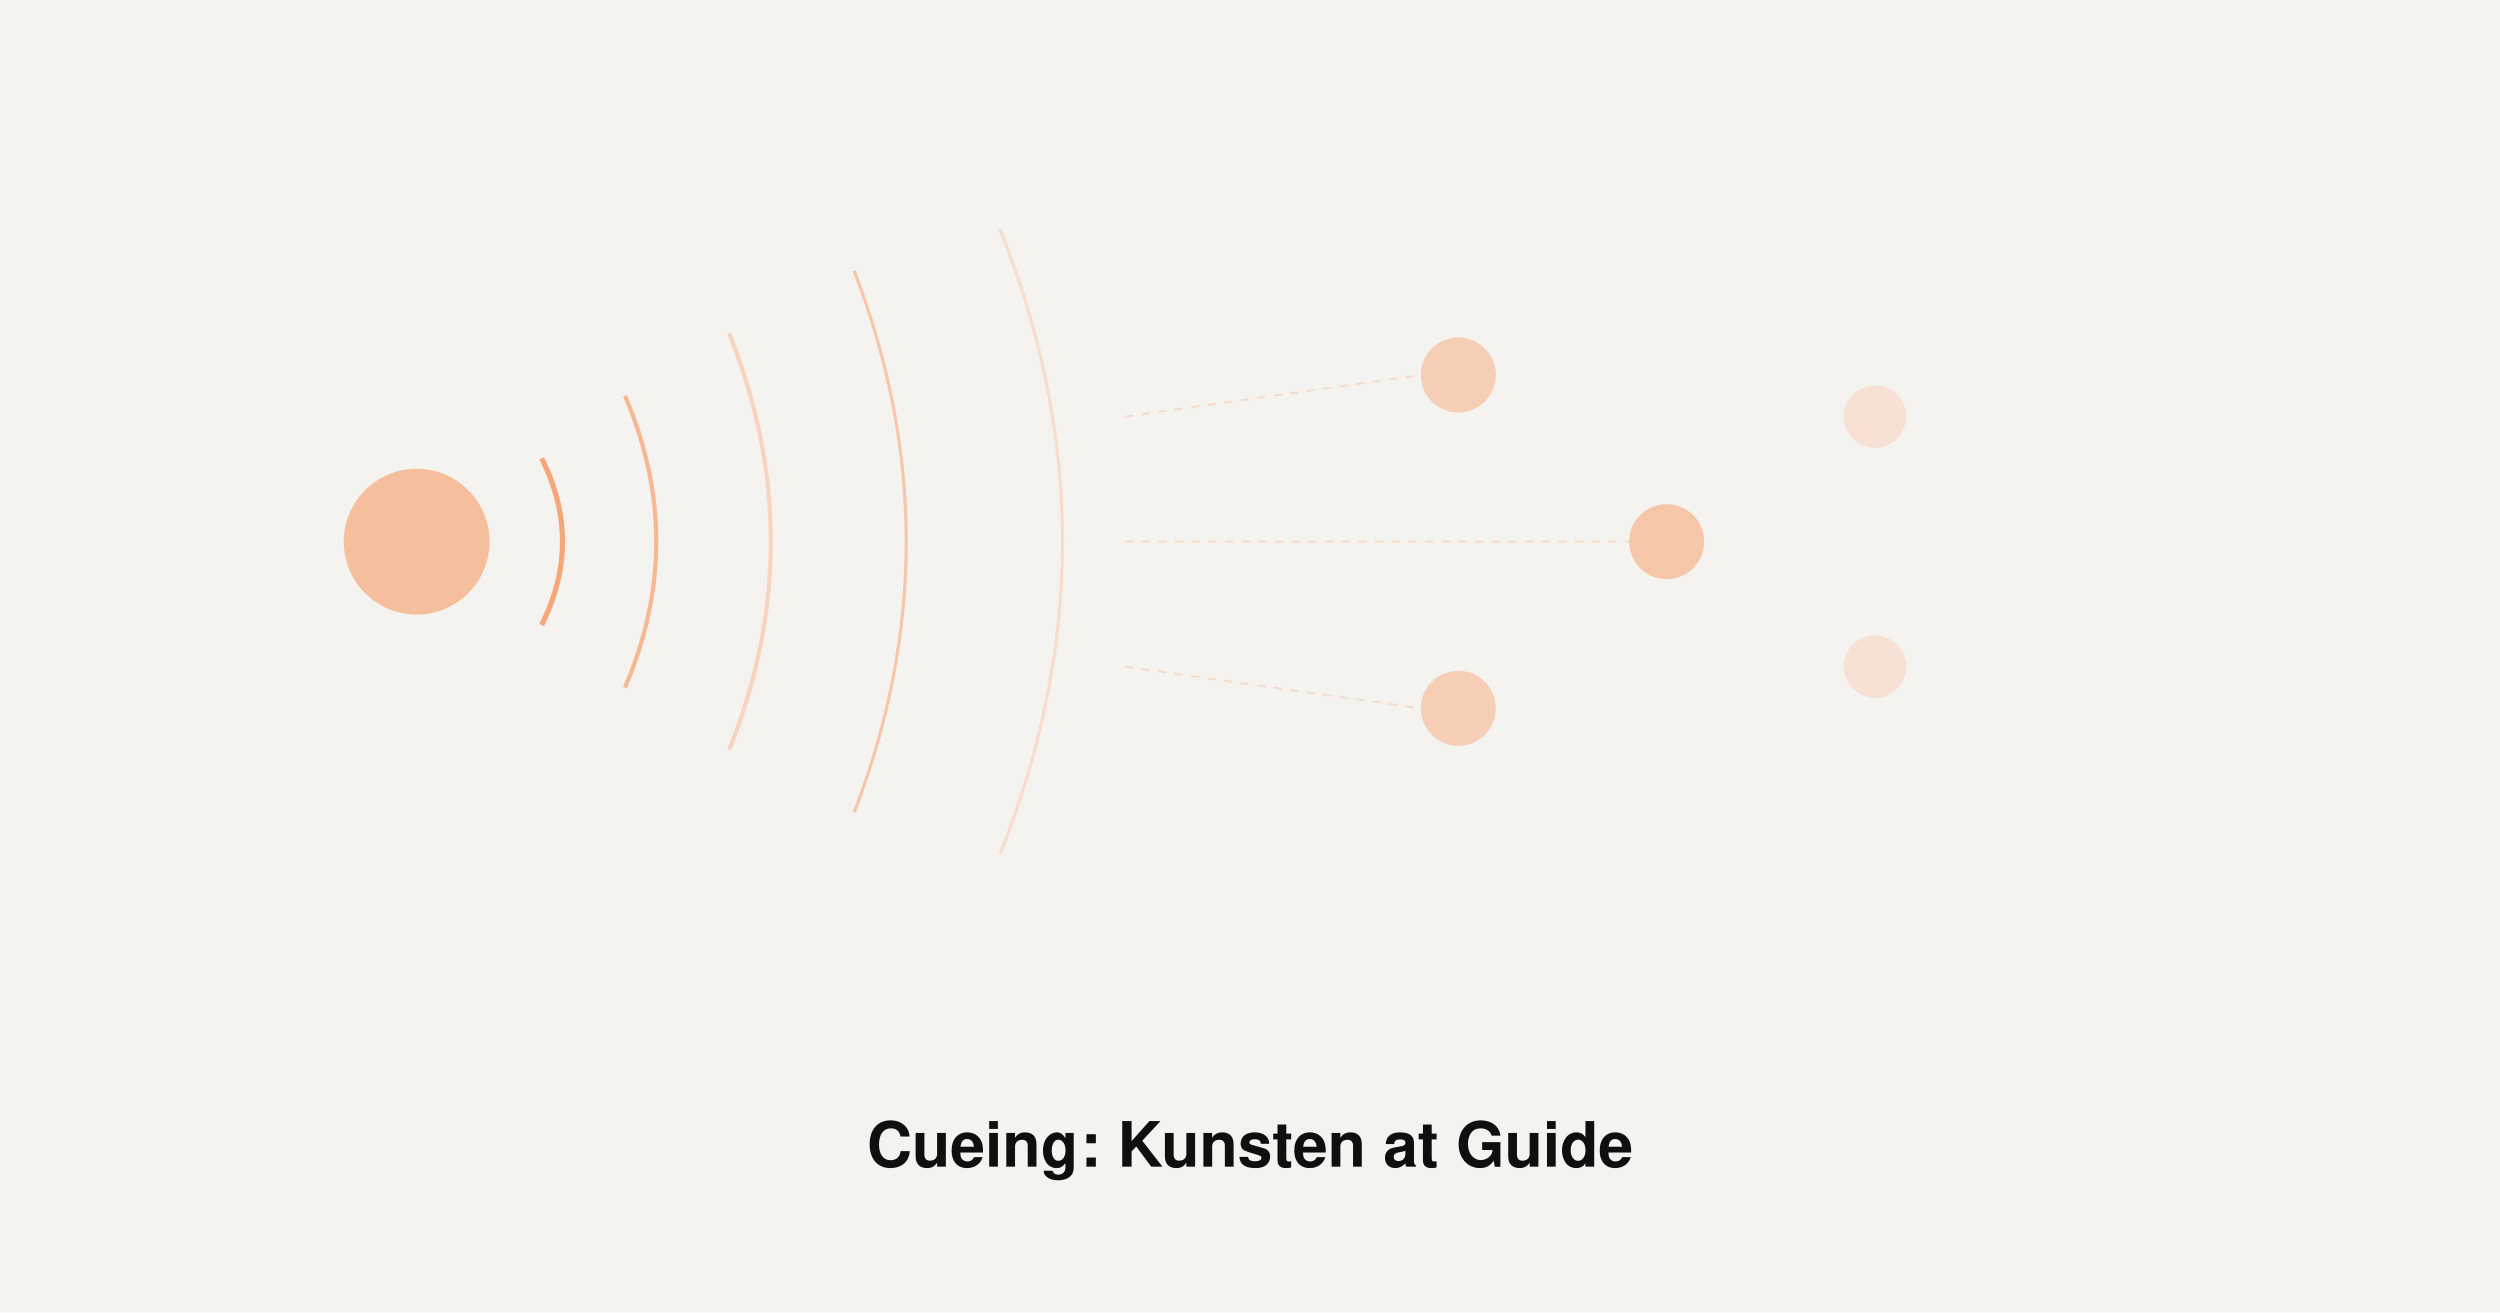
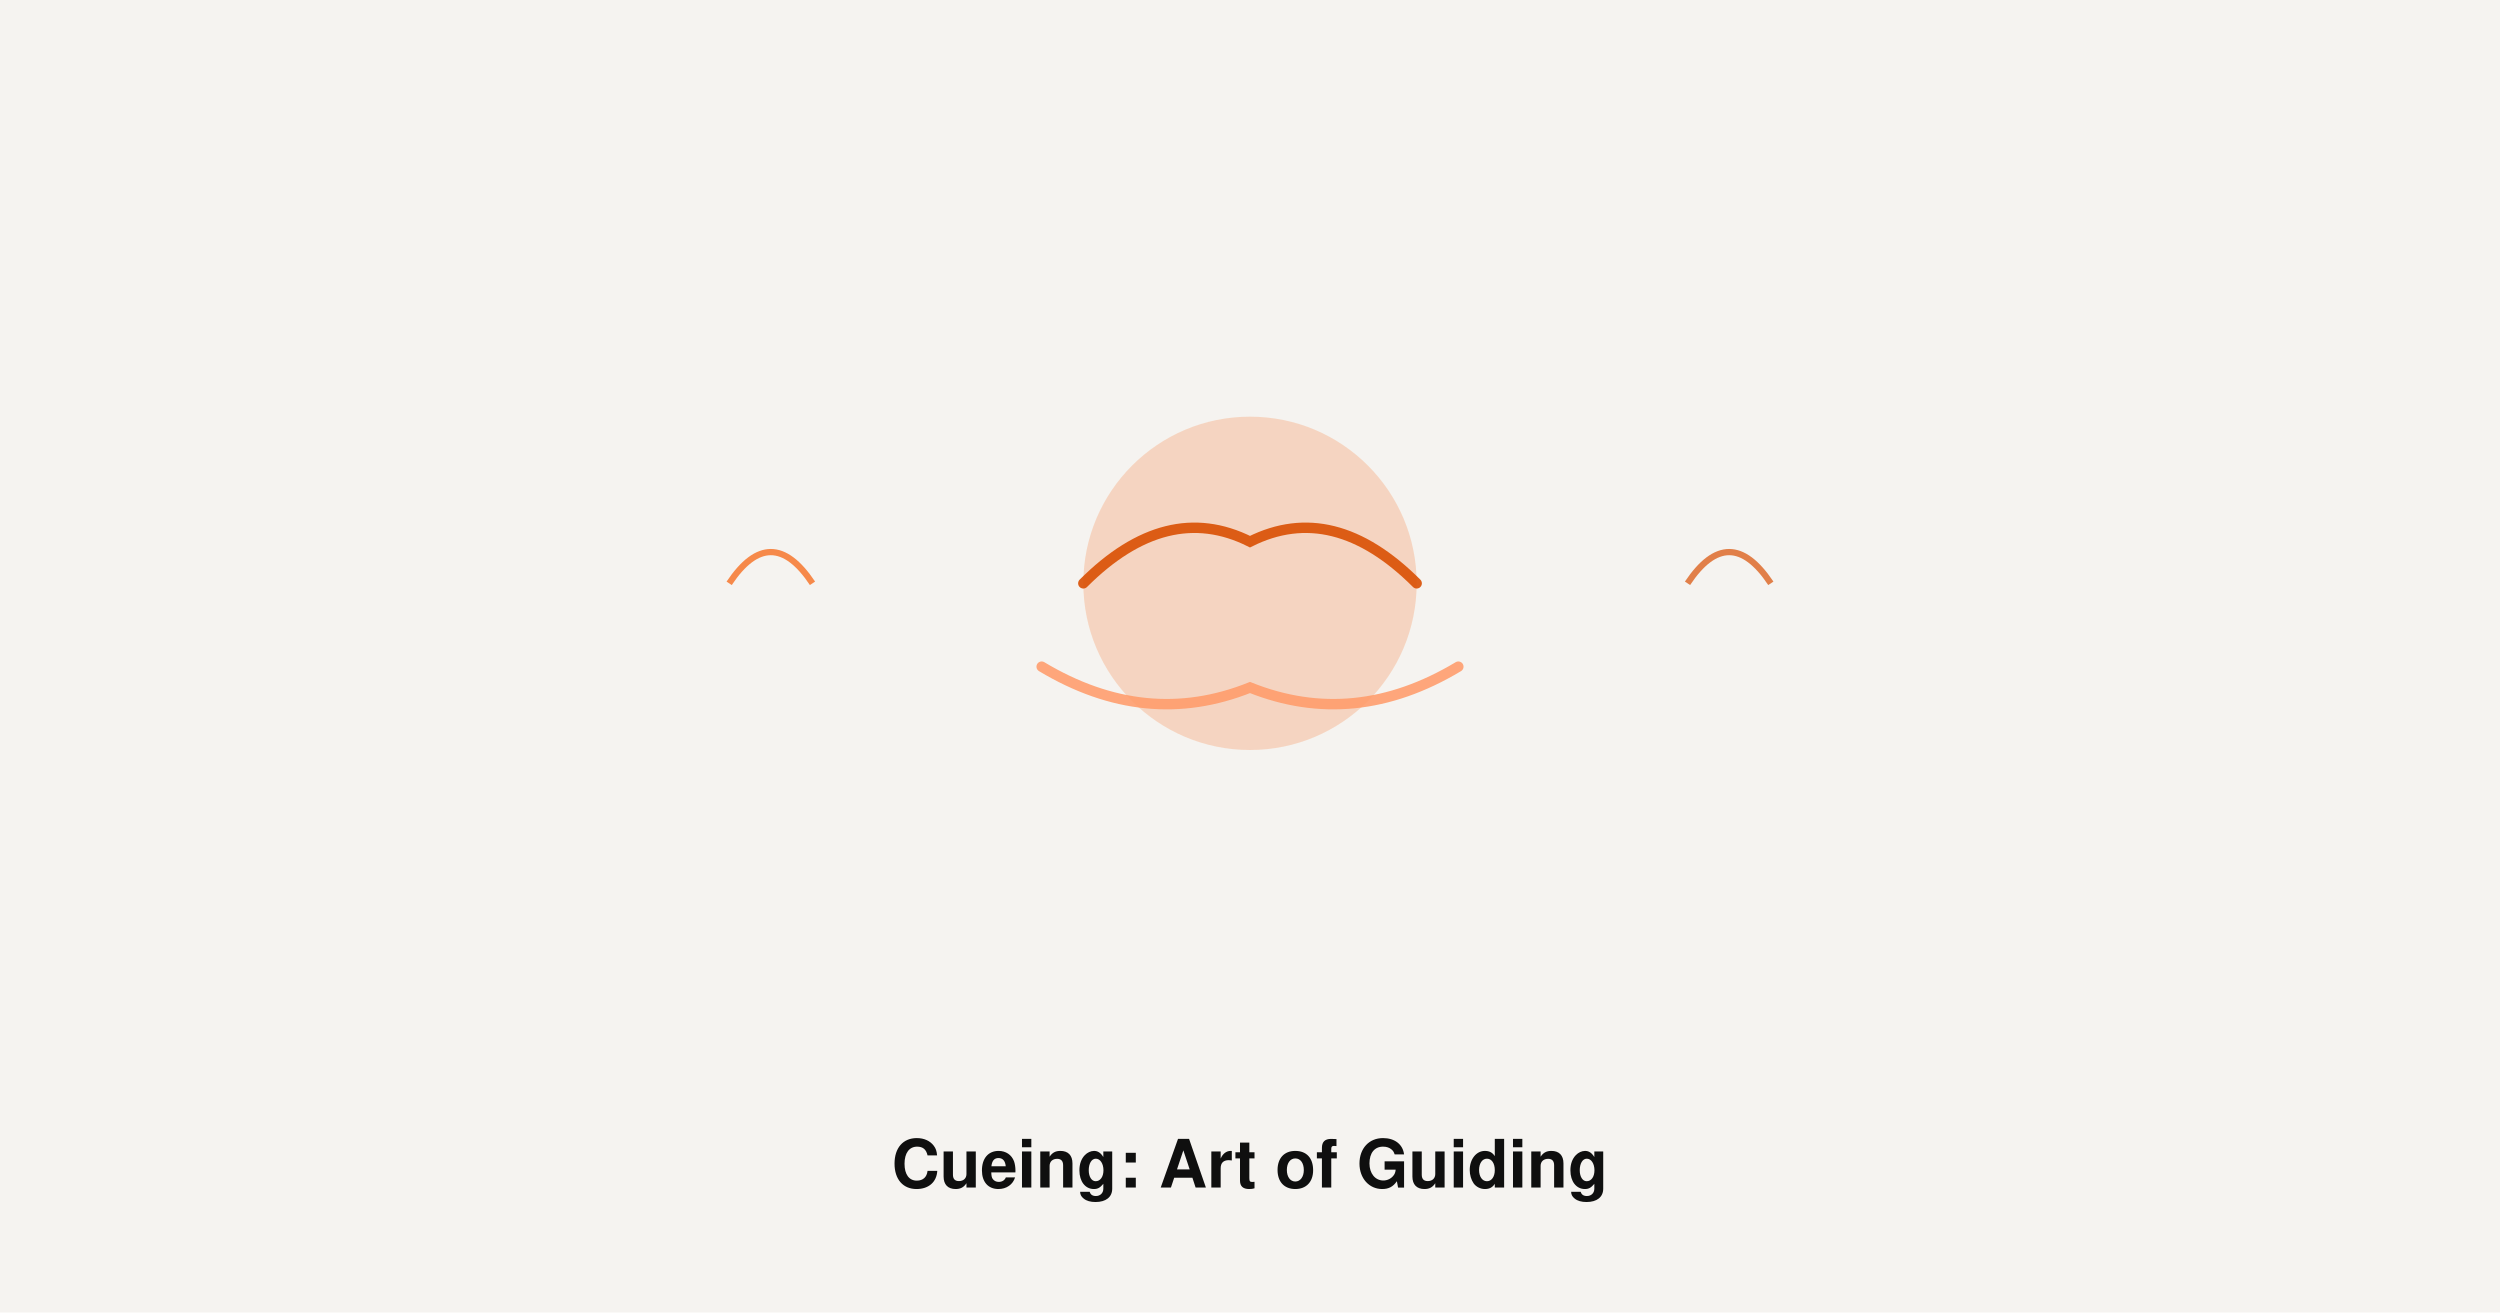
<svg xmlns="http://www.w3.org/2000/svg" viewBox="0 0 1200 630">
  <rect width="1200" height="630" fill="#f5f3f0" />
-   <defs>
-     <linearGradient id="voiceGrad" x1="0%" y1="0%" x2="100%" y2="0%">
-       <stop offset="0%" style="stop-color:#f75c03;stop-opacity:0.6" />
-       <stop offset="100%" style="stop-color:#ff9966;stop-opacity:0.1" />
-     </linearGradient>
-   </defs>
-   <circle cx="200" cy="260" r="35" fill="#f75c03" opacity="0.35" />
-   <path d="M 260 220 Q 280 260 260 300" stroke="#f75c03" stroke-width="2.5" fill="none" opacity="0.5" />
-   <path d="M 300 190 Q 330 260 300 330" stroke="#f75c03" stroke-width="2" fill="none" opacity="0.4" />
-   <path d="M 350 160 Q 390 260 350 360" stroke="#ff9966" stroke-width="2" fill="none" opacity="0.35" />
-   <path d="M 410 130 Q 460 260 410 390" stroke="#f75c03" stroke-width="1.5" fill="none" opacity="0.3" />
-   <path d="M 480 110 Q 540 260 480 410" stroke="#ff9966" stroke-width="1.5" fill="none" opacity="0.25" />
-   <circle cx="700" cy="180" r="18" fill="#f75c03" opacity="0.25" />
-   <circle cx="800" cy="260" r="18" fill="#f75c03" opacity="0.3" />
-   <circle cx="700" cy="340" r="18" fill="#f75c03" opacity="0.25" />
-   <circle cx="900" cy="200" r="15" fill="#ff9966" opacity="0.2" />
-   <circle cx="900" cy="320" r="15" fill="#ff9966" opacity="0.2" />
-   <line x1="540" y1="200" x2="682" y2="180" stroke="#f75c03" stroke-width="1" opacity="0.15" stroke-dasharray="4 4" />
-   <line x1="540" y1="260" x2="782" y2="260" stroke="#f75c03" stroke-width="1" opacity="0.15" stroke-dasharray="4 4" />
-   <line x1="540" y1="320" x2="682" y2="340" stroke="#f75c03" stroke-width="1" opacity="0.15" stroke-dasharray="4 4" />
-   <text x="600" y="560" font-family="Abacaxi, Helvetica, Arial, sans-serif" font-size="30" font-weight="bold" fill="#0f0f0f" text-anchor="middle">
-     Cueing: Kunsten at Guide
+   <circle cx="600" cy="280" r="80" fill="#f75c03" opacity="0.2" />
+   <path d="M 520 280 Q 560 240 600 260 Q 640 240 680 280" fill="none" stroke="#d94f02" stroke-width="5" opacity="0.9" stroke-linecap="round" />
+   <path d="M 500 320 Q 550 350 600 330 Q 650 350 700 320" fill="none" stroke="#ff9966" stroke-width="5" opacity="0.85" stroke-linecap="round" />
+   <g id="sound-waves">
+     <path d="M 350 280 Q 370 250 390 280" fill="none" stroke="#f75c03" stroke-width="3" opacity="0.7" />
+     <path d="M 810 280 Q 830 250 850 280" fill="none" stroke="#d94f02" stroke-width="3" opacity="0.7" />
+   </g>
+   <text x="600" y="570" font-family="Abacaxi, Helvetica, Arial, sans-serif" font-size="32" font-weight="bold" fill="#0f0f0f" text-anchor="middle">
+     Cueing: Art of Guiding
  </text>
</svg>
